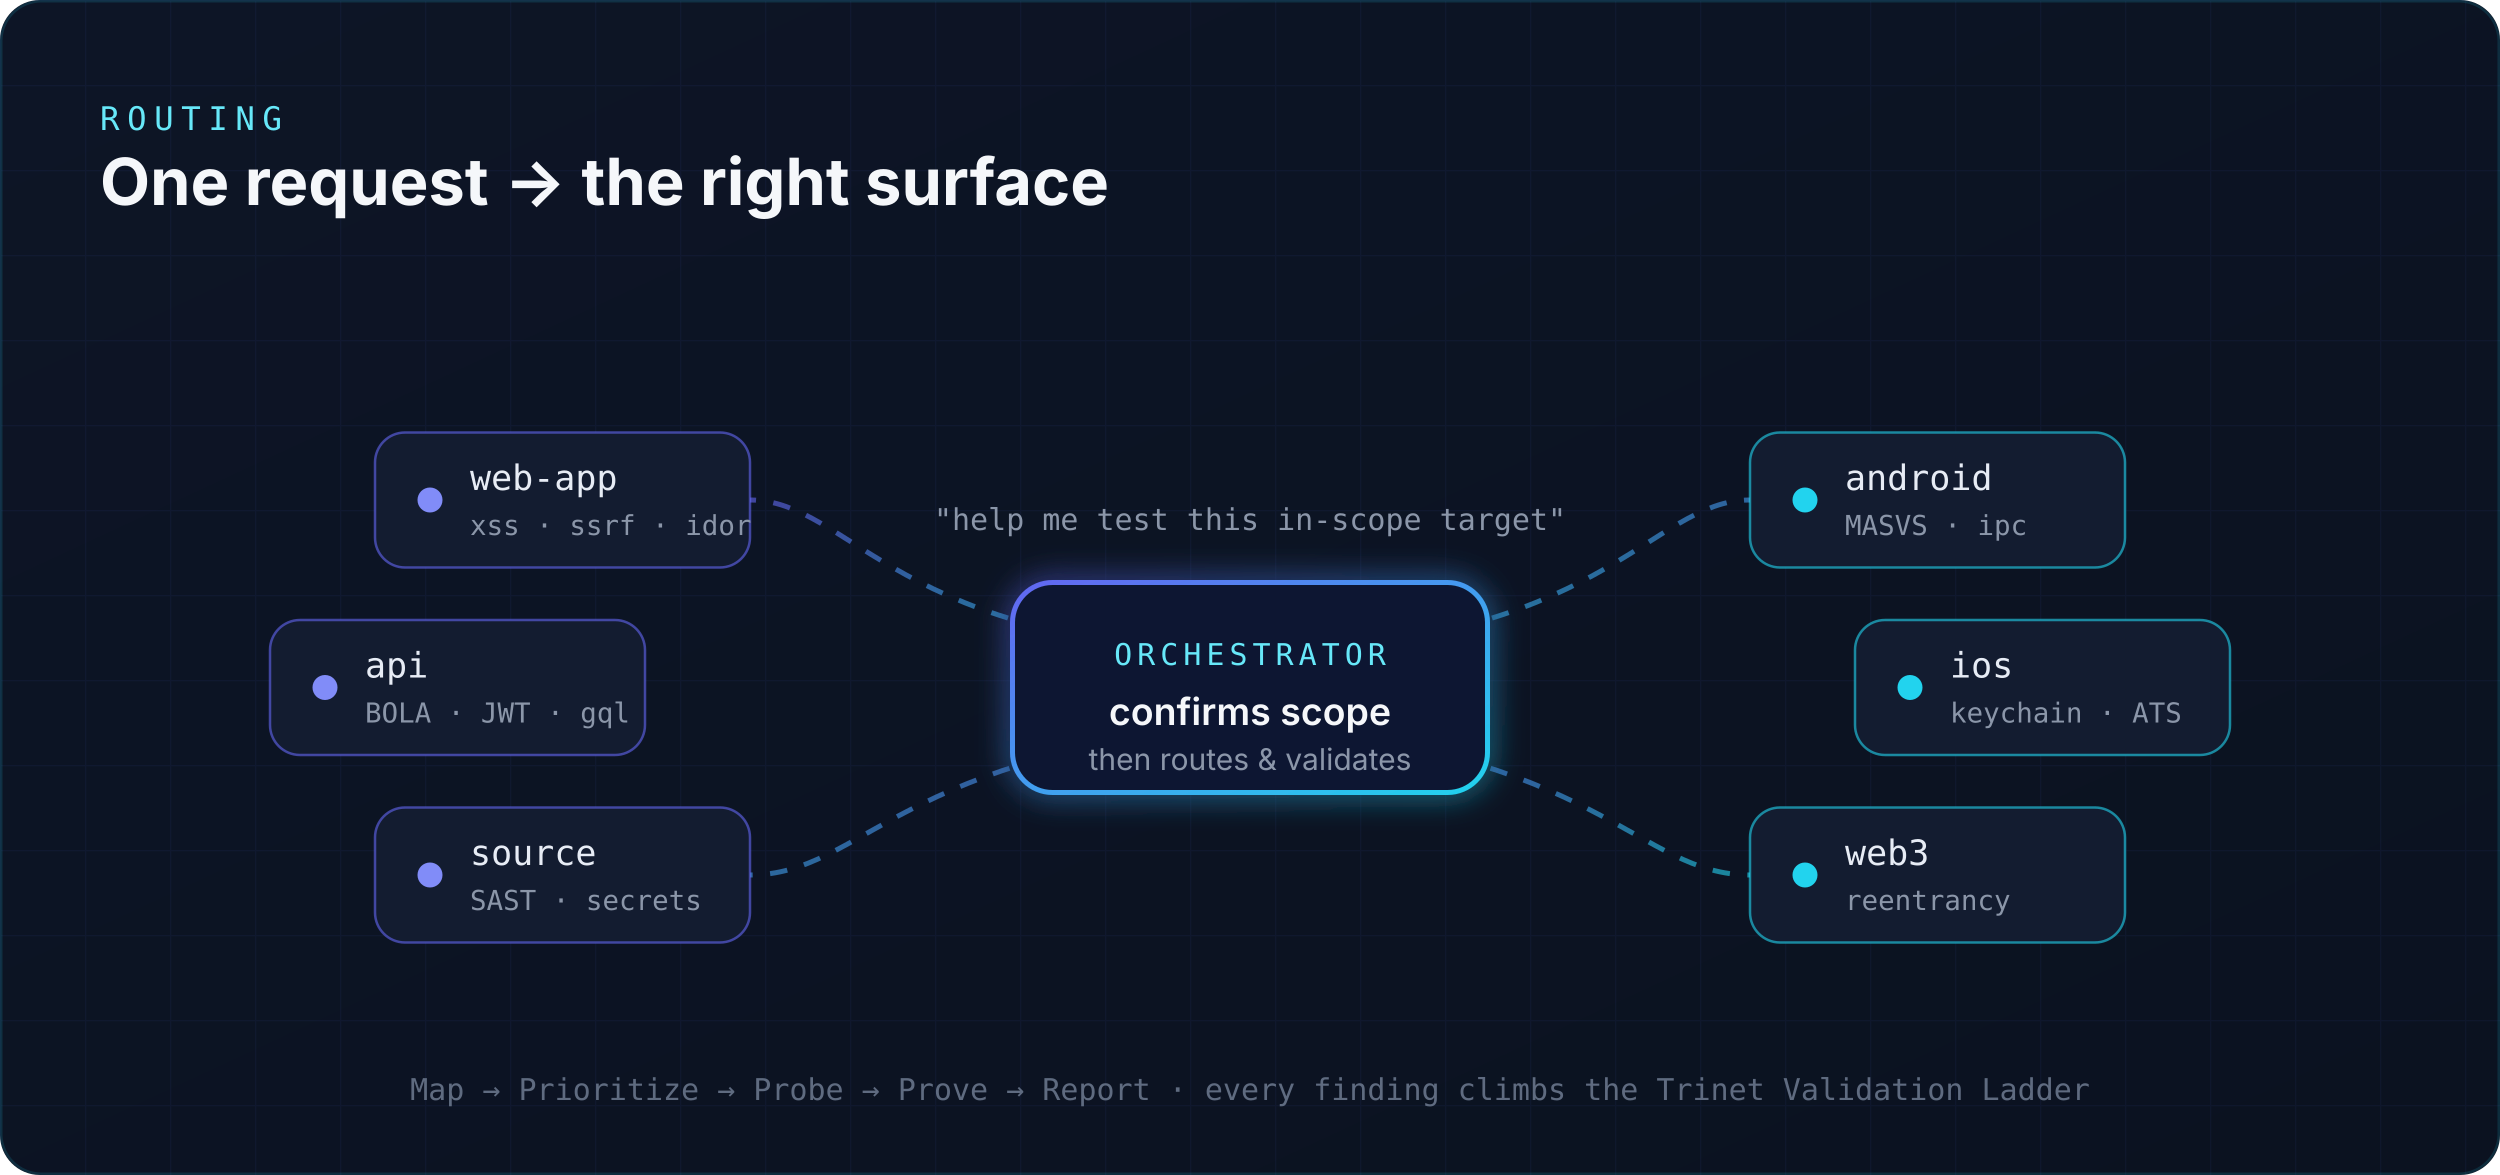
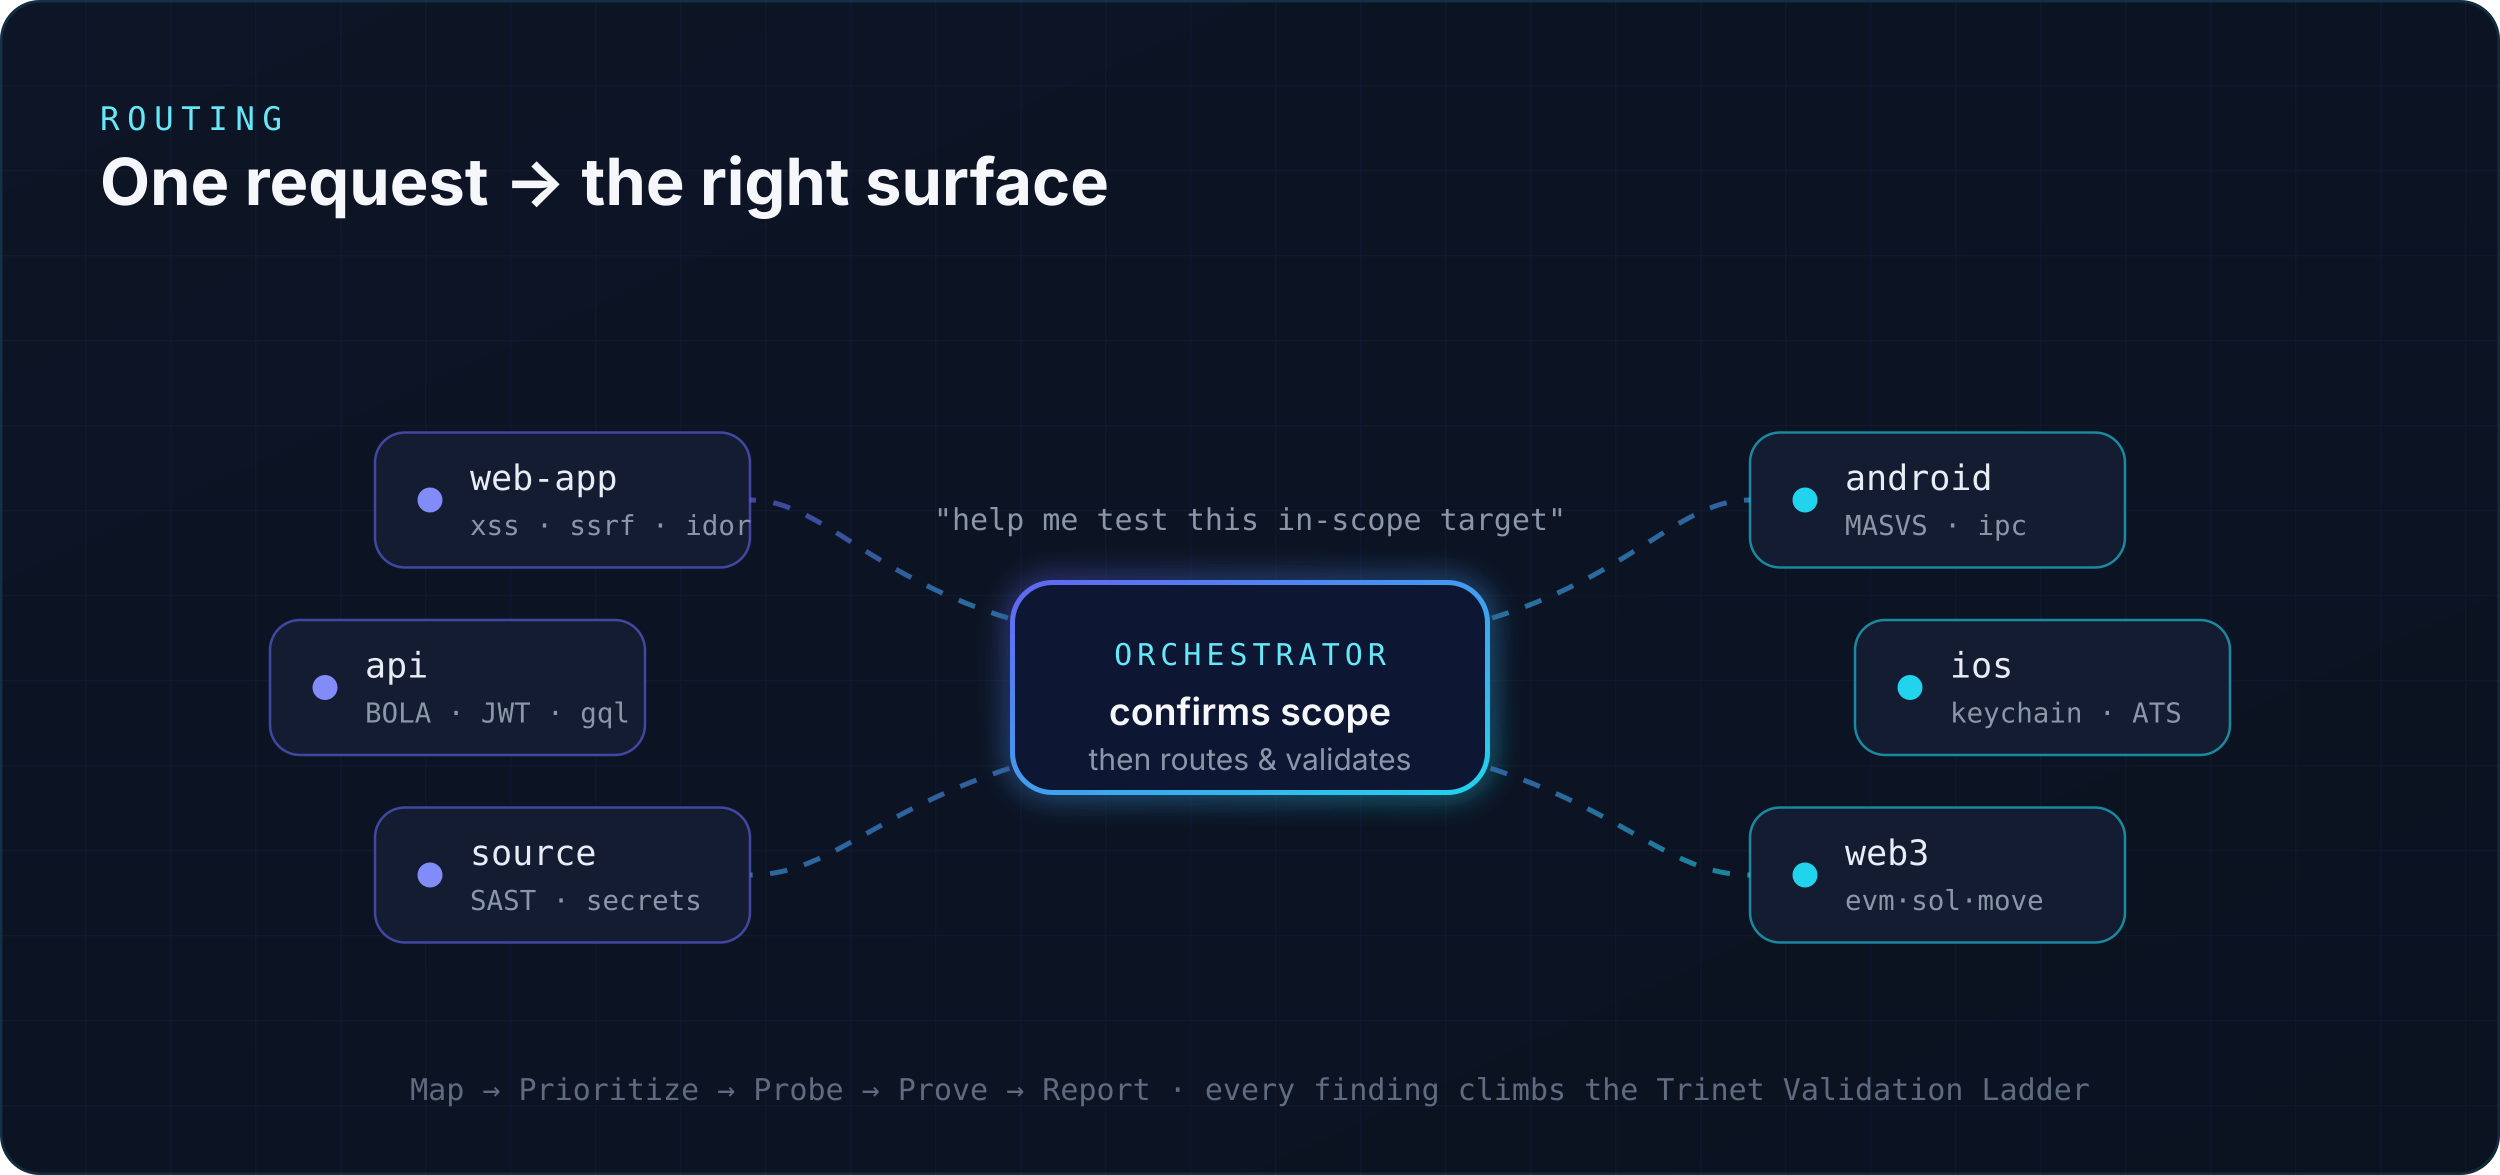
<svg xmlns="http://www.w3.org/2000/svg" viewBox="0 0 1000 470" width="1000" height="470" role="img" aria-label="Attack surface map: the orchestrator routes each request to the matching skill">
  <defs>
    <linearGradient id="ink" x1="0" y1="0" x2="1" y2="1">
      <stop offset="0" stop-color="#0d1526" />
      <stop offset="1" stop-color="#0b1220" />
    </linearGradient>
    <linearGradient id="hub" x1="0" y1="0" x2="1" y2="1">
      <stop offset="0" stop-color="#6366F1" />
      <stop offset="1" stop-color="#22D3EE" />
    </linearGradient>
    <pattern id="grid" width="34" height="34" patternUnits="userSpaceOnUse">
      <path d="M34 0H0V34" fill="none" stroke="#6366F1" stroke-opacity="0.06" stroke-width="1" />
    </pattern>
    <filter id="soft" x="-50%" y="-50%" width="200%" height="200%">
      <feGaussianBlur stdDeviation="6" result="b" />
      <feMerge>
        <feMergeNode in="b" />
        <feMergeNode in="SourceGraphic" />
      </feMerge>
    </filter>
  </defs>
  <rect width="1000" height="470" rx="16" fill="url(#ink)" />
  <rect width="1000" height="470" rx="16" fill="url(#grid)" />
  <rect x="0.5" y="0.5" width="999" height="469" rx="16" fill="none" stroke="#22D3EE" stroke-opacity="0.14" />
  <text x="40" y="52" font-family="'JetBrains Mono',ui-monospace,monospace" font-size="13" letter-spacing="3" fill="#67E8F9">ROUTING</text>
  <text x="40" y="82" font-family="Inter,system-ui,sans-serif" font-size="26" font-weight="700" fill="#F5F7FA">One request → the right surface</text>
  <g stroke="url(#hub)" stroke-width="2" opacity="0.6" fill="none" stroke-dasharray="7 7">
    <animate attributeName="stroke-dashoffset" values="0;-28" dur="1.3s" repeatCount="indefinite" />
    <path d="M500 260 C 360 260, 340 200, 300 200" />
    <path d="M420 275 C 320 275, 300 275, 258 275" />
    <path d="M500 290 C 360 300, 345 350, 300 350" />
    <path d="M500 260 C 640 260, 660 200, 700 200" />
    <path d="M580 275 C 680 275, 700 275, 742 275" />
    <path d="M500 290 C 640 300, 655 350, 700 350" />
  </g>
  <g font-family="'JetBrains Mono',ui-monospace,monospace">
    <g>
      <rect x="150" y="173" width="150" height="54" rx="12" fill="#131c30" stroke="#6366F1" stroke-opacity="0.6" />
      <circle cx="172" cy="200" r="5" fill="#818CF8" />
      <text x="188" y="196" font-size="14" fill="#E7ECF5">web-app</text>
      <text x="188" y="214" font-size="11" fill="#8B96A9">xss · ssrf · idor</text>
    </g>
    <g>
      <rect x="108" y="248" width="150" height="54" rx="12" fill="#131c30" stroke="#6366F1" stroke-opacity="0.6" />
      <circle cx="130" cy="275" r="5" fill="#818CF8" />
      <text x="146" y="271" font-size="14" fill="#E7ECF5">api</text>
      <text x="146" y="289" font-size="11" fill="#8B96A9">BOLA · JWT · gql</text>
    </g>
    <g>
      <rect x="150" y="323" width="150" height="54" rx="12" fill="#131c30" stroke="#6366F1" stroke-opacity="0.6" />
      <circle cx="172" cy="350" r="5" fill="#818CF8" />
      <text x="188" y="346" font-size="14" fill="#E7ECF5">source</text>
      <text x="188" y="364" font-size="11" fill="#8B96A9">SAST · secrets</text>
    </g>
    <g>
      <rect x="700" y="173" width="150" height="54" rx="12" fill="#131c30" stroke="#22D3EE" stroke-opacity="0.6" />
      <circle cx="722" cy="200" r="5" fill="#22D3EE" />
      <text x="738" y="196" font-size="14" fill="#E7ECF5">android</text>
      <text x="738" y="214" font-size="11" fill="#8B96A9">MASVS · ipc</text>
    </g>
    <g>
      <rect x="742" y="248" width="150" height="54" rx="12" fill="#131c30" stroke="#22D3EE" stroke-opacity="0.6" />
      <circle cx="764" cy="275" r="5" fill="#22D3EE" />
      <text x="780" y="271" font-size="14" fill="#E7ECF5">ios</text>
      <text x="780" y="289" font-size="11" fill="#8B96A9">keychain · ATS</text>
    </g>
    <g>
      <rect x="700" y="323" width="150" height="54" rx="12" fill="#131c30" stroke="#22D3EE" stroke-opacity="0.6" />
      <circle cx="722" cy="350" r="5" fill="#22D3EE" />
      <text x="738" y="346" font-size="14" fill="#E7ECF5">web3</text>
-       <text x="738" y="364" font-size="11" fill="#8B96A9">reentrancy</text>
+       <text x="738" y="364" font-size="11" fill="#8B96A9">evm·sol·move</text>
    </g>
  </g>
  <g filter="url(#soft)">
    <rect x="405" y="233" width="190" height="84" rx="16" fill="#0e1830" stroke="url(#hub)" stroke-width="2">
      <animate attributeName="stroke-opacity" values="1;0.5;1" dur="2.6s" repeatCount="indefinite" />
    </rect>
  </g>
  <text x="500" y="266" text-anchor="middle" font-family="'JetBrains Mono',ui-monospace,monospace" font-size="12" letter-spacing="2" fill="#67E8F9">ORCHESTRATOR</text>
  <text x="500" y="290" text-anchor="middle" font-family="Inter,system-ui,sans-serif" font-size="15" font-weight="600" fill="#F5F7FA">confirms scope</text>
  <text x="500" y="308" text-anchor="middle" font-family="Inter,system-ui,sans-serif" font-size="12" fill="#8B96A9">then routes &amp; validates</text>
  <text x="500" y="212" text-anchor="middle" font-family="'JetBrains Mono',ui-monospace,monospace" font-size="12" fill="#8B96A9">"help me test this in-scope target"</text>
  <text x="500" y="440" text-anchor="middle" font-family="'JetBrains Mono',ui-monospace,monospace" font-size="12" fill="#5f6b80">Map → Prioritize → Probe → Prove → Report  ·  every finding climbs the Trinet Validation Ladder</text>
</svg>
